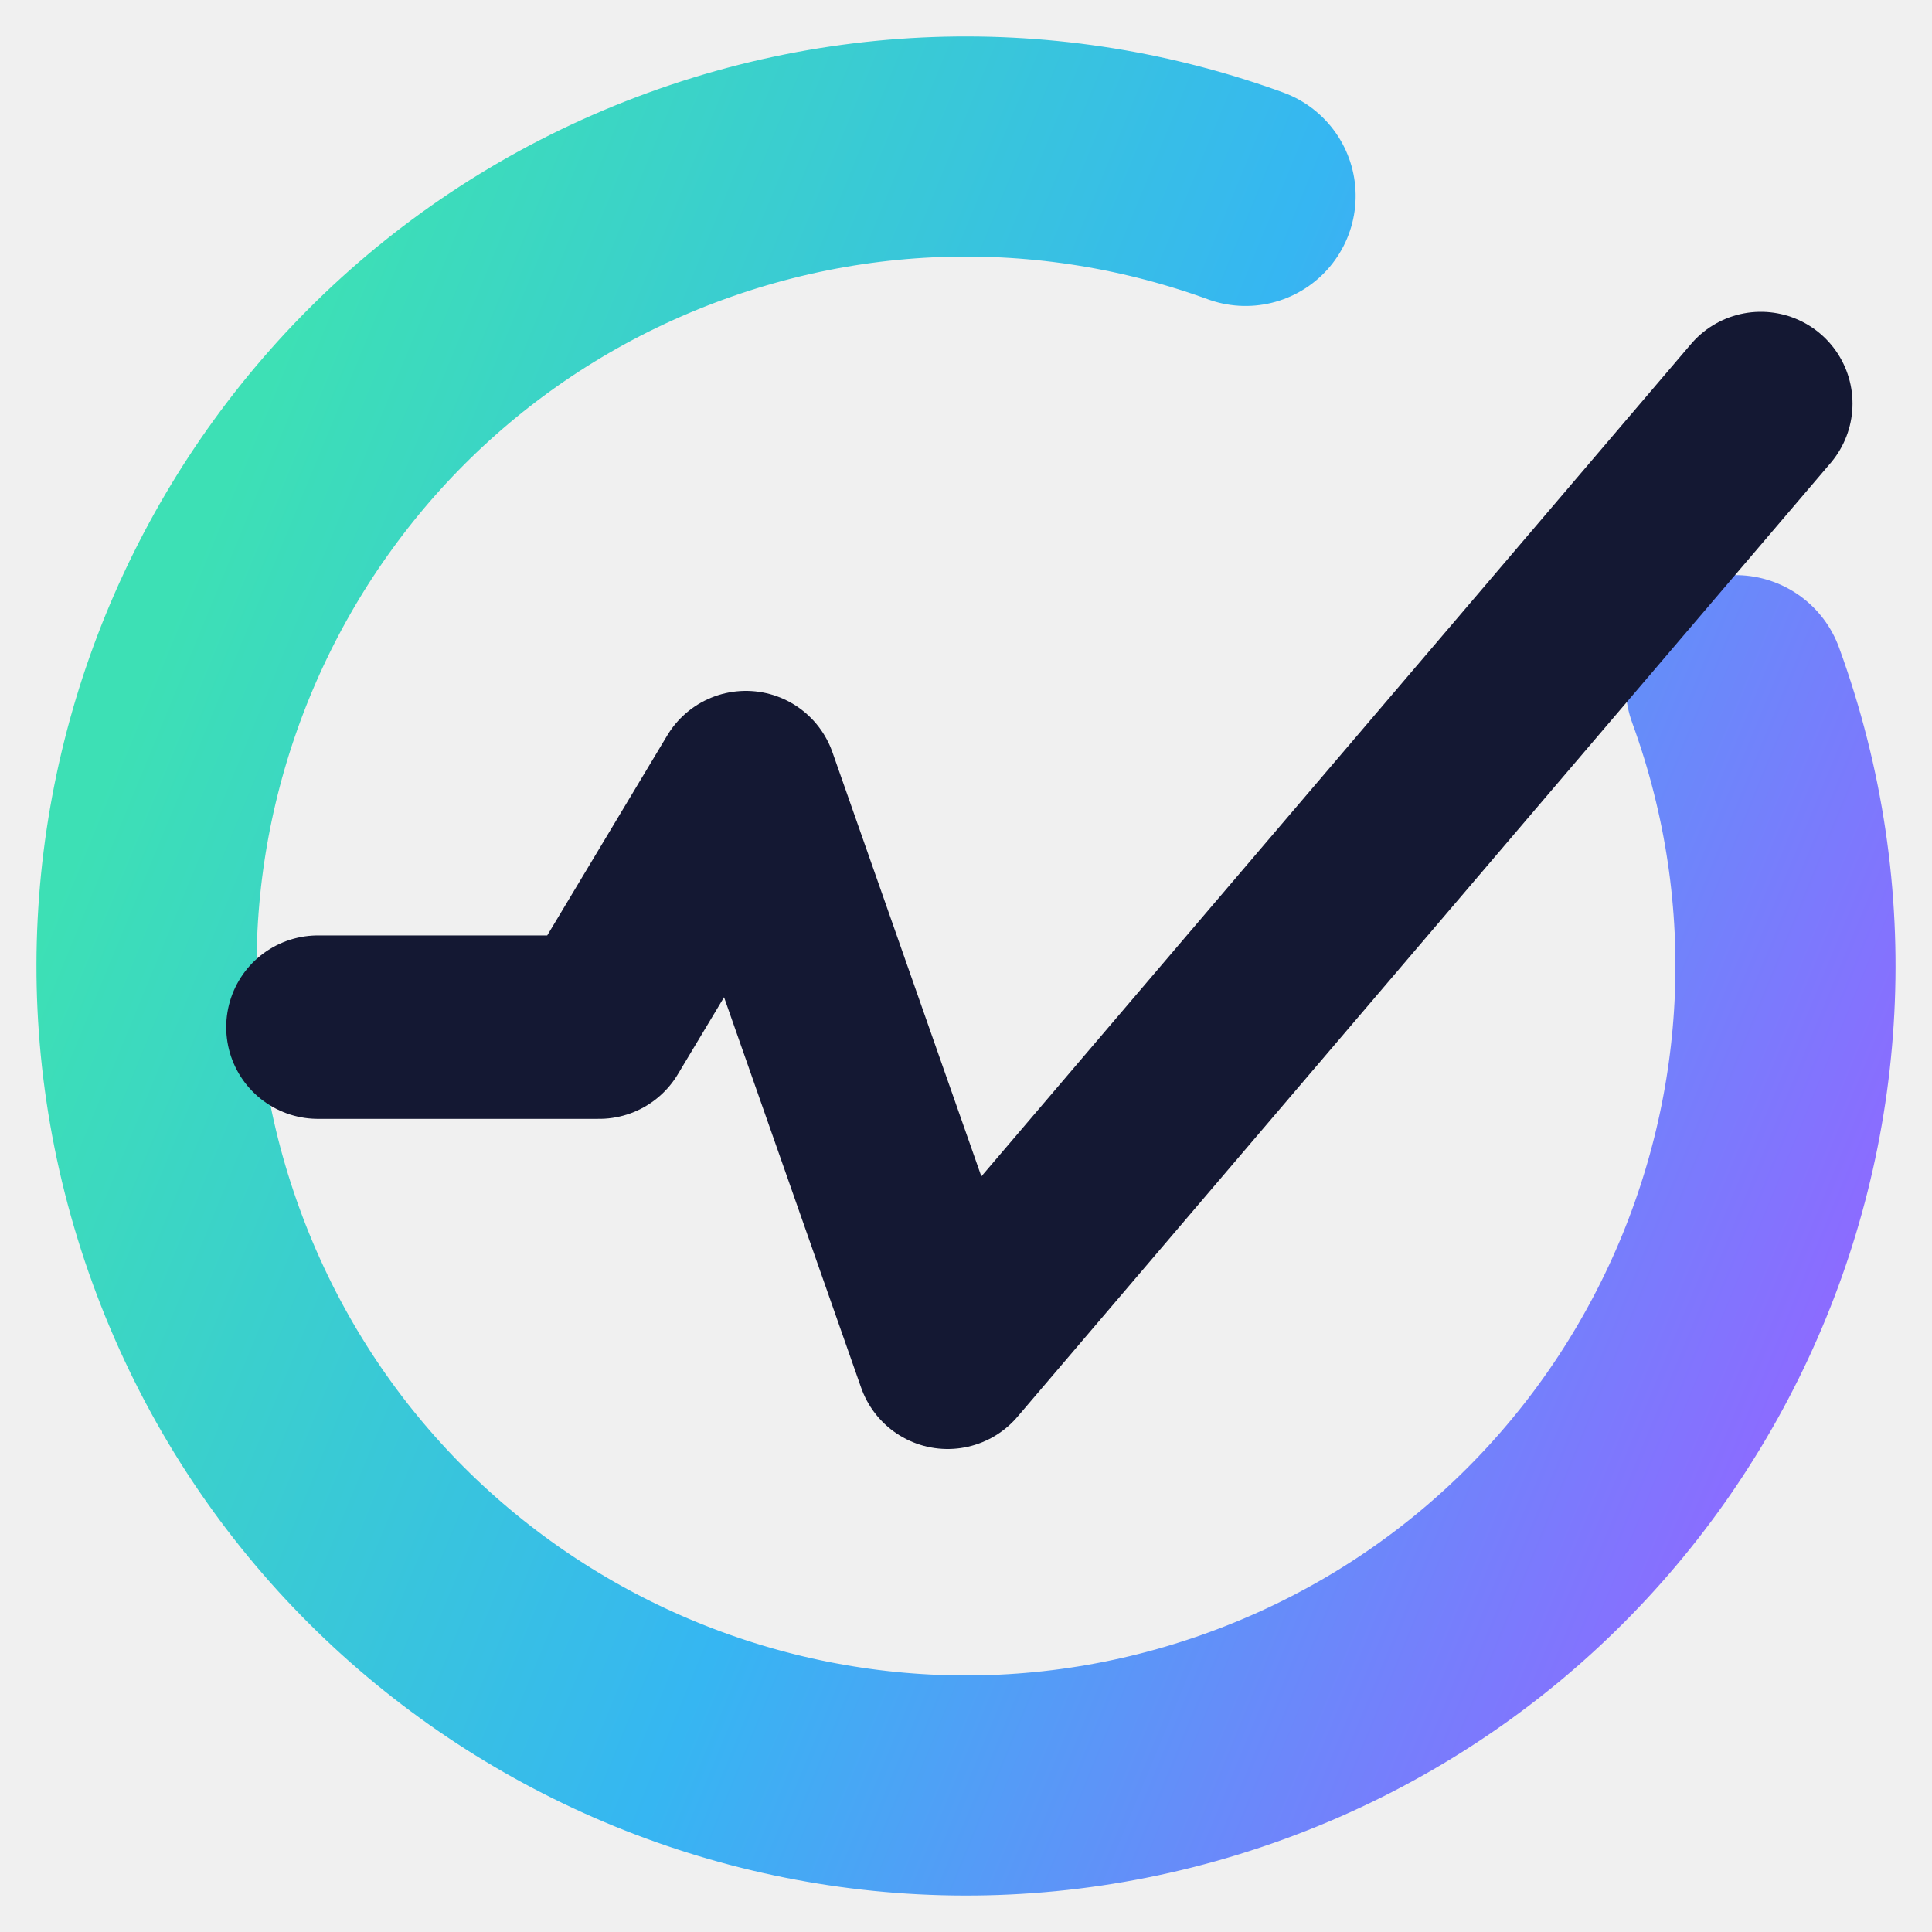
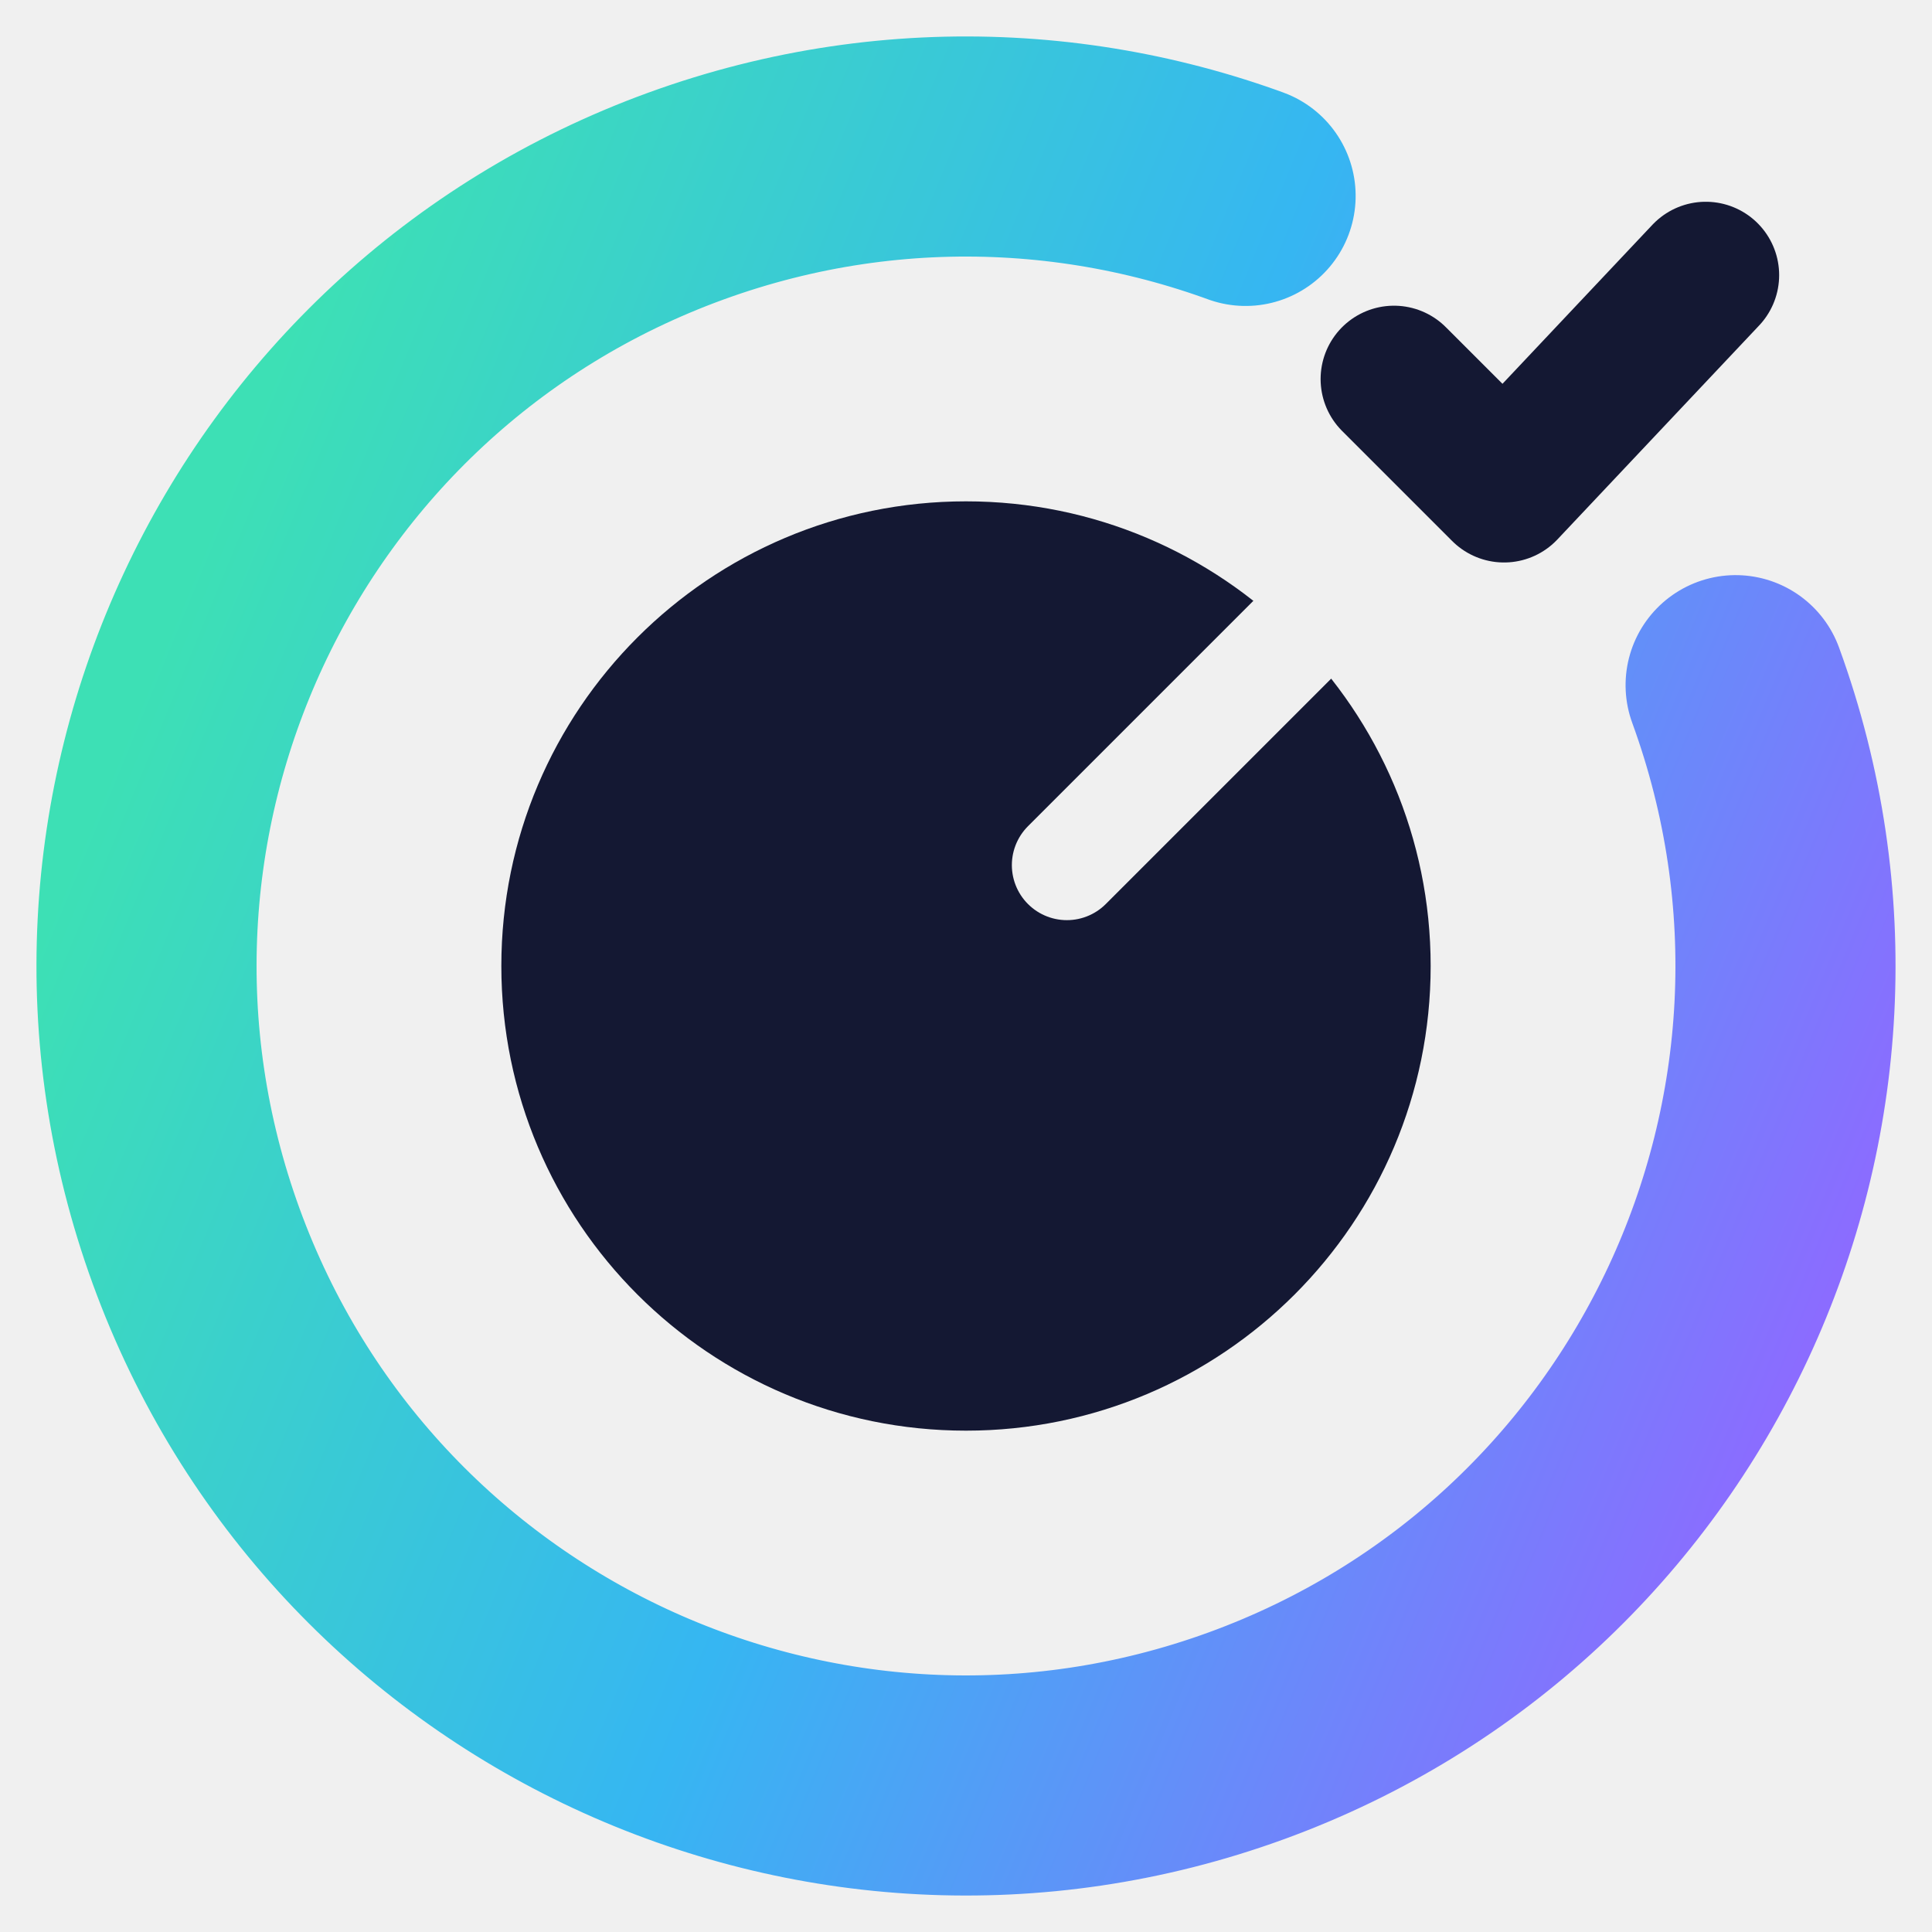
<svg xmlns="http://www.w3.org/2000/svg" viewBox="196 196 632 632" width="632" height="632">
  <defs>
-     <linearGradient id="bg" x1="0" y1="0" x2="0" y2="1">
-       <stop offset="0" stop-color="#252A52" />
-       <stop offset="1" stop-color="#0B0E22" />
-     </linearGradient>
-     <radialGradient id="glowMint" cx="0.42" cy="0.62" r="0.55">
-       <stop offset="0" stop-color="#3DE0B5" stop-opacity="0.22" />
-       <stop offset="1" stop-color="#3DE0B5" stop-opacity="0" />
-     </radialGradient>
-     <radialGradient id="glowViolet" cx="0.78" cy="0.22" r="0.5">
-       <stop offset="0" stop-color="#8B6CFF" stop-opacity="0.28" />
-       <stop offset="1" stop-color="#8B6CFF" stop-opacity="0" />
-     </radialGradient>
    <linearGradient id="ring" x1="0.1" y1="0.15" x2="0.9" y2="0.9">
      <stop offset="0" stop-color="#3DE0B5" />
      <stop offset="0.5" stop-color="#36B6F2" />
      <stop offset="1" stop-color="#8B6CFF" />
    </linearGradient>
-     <linearGradient id="gloss" x1="0" y1="0" x2="0" y2="1">
-       <stop offset="0" stop-color="#FFFFFF" stop-opacity="0.14" />
-       <stop offset="0.45" stop-color="#FFFFFF" stop-opacity="0" />
-     </linearGradient>
-     <filter id="soft" x="-50%" y="-50%" width="200%" height="200%">
-       <feGaussianBlur stdDeviation="18" />
-     </filter>
-     <filter id="shadow" x="-20%" y="-20%" width="140%" height="150%">
-       <feGaussianBlur stdDeviation="14" />
-     </filter>
+     <mask id="notch" maskUnits="userSpaceOnUse" x="196" y="196" width="632" height="632">
+       <rect x="196" y="196" width="632" height="632" fill="#FFFFFF" />
+       <path d="M545 479 L660 364" fill="none" stroke="#000000" stroke-width="36" stroke-linecap="round" />
+     </mask>
  </defs>
  <circle cx="512" cy="512" r="268" fill="none" stroke="url(#ring)" stroke-width="72" stroke-linecap="round" stroke-dasharray="1450.0 233.9" transform="rotate(-20 512 512)" />
-   <path d="M300 532 L392 532 L440 452 L506 640 L772 328" fill="none" stroke="#141833" stroke-width="60" stroke-linecap="round" stroke-linejoin="round" />
+   <circle cx="512" cy="512" r="152" fill="#141833" mask="url(#notch)" />
+   <path d="M652 320 L688 356 L754 286" fill="none" stroke="#141833" stroke-width="48" stroke-linecap="round" stroke-linejoin="round" />
</svg>
